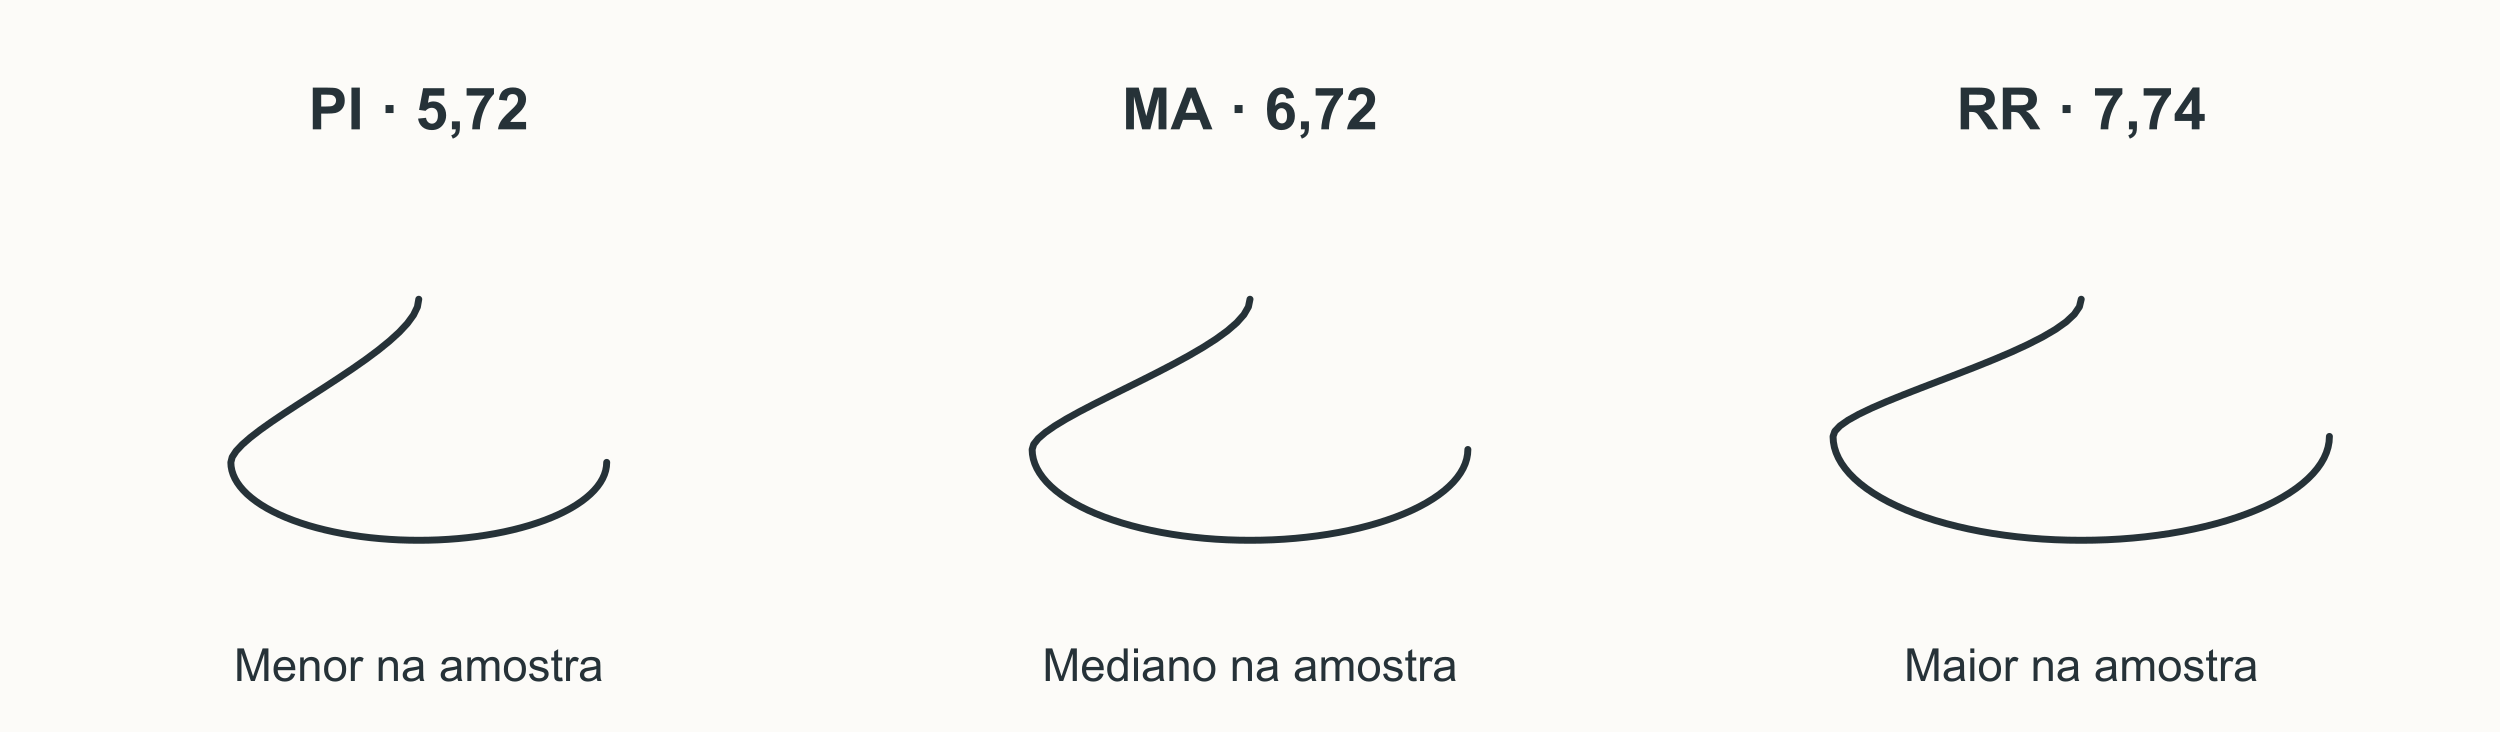
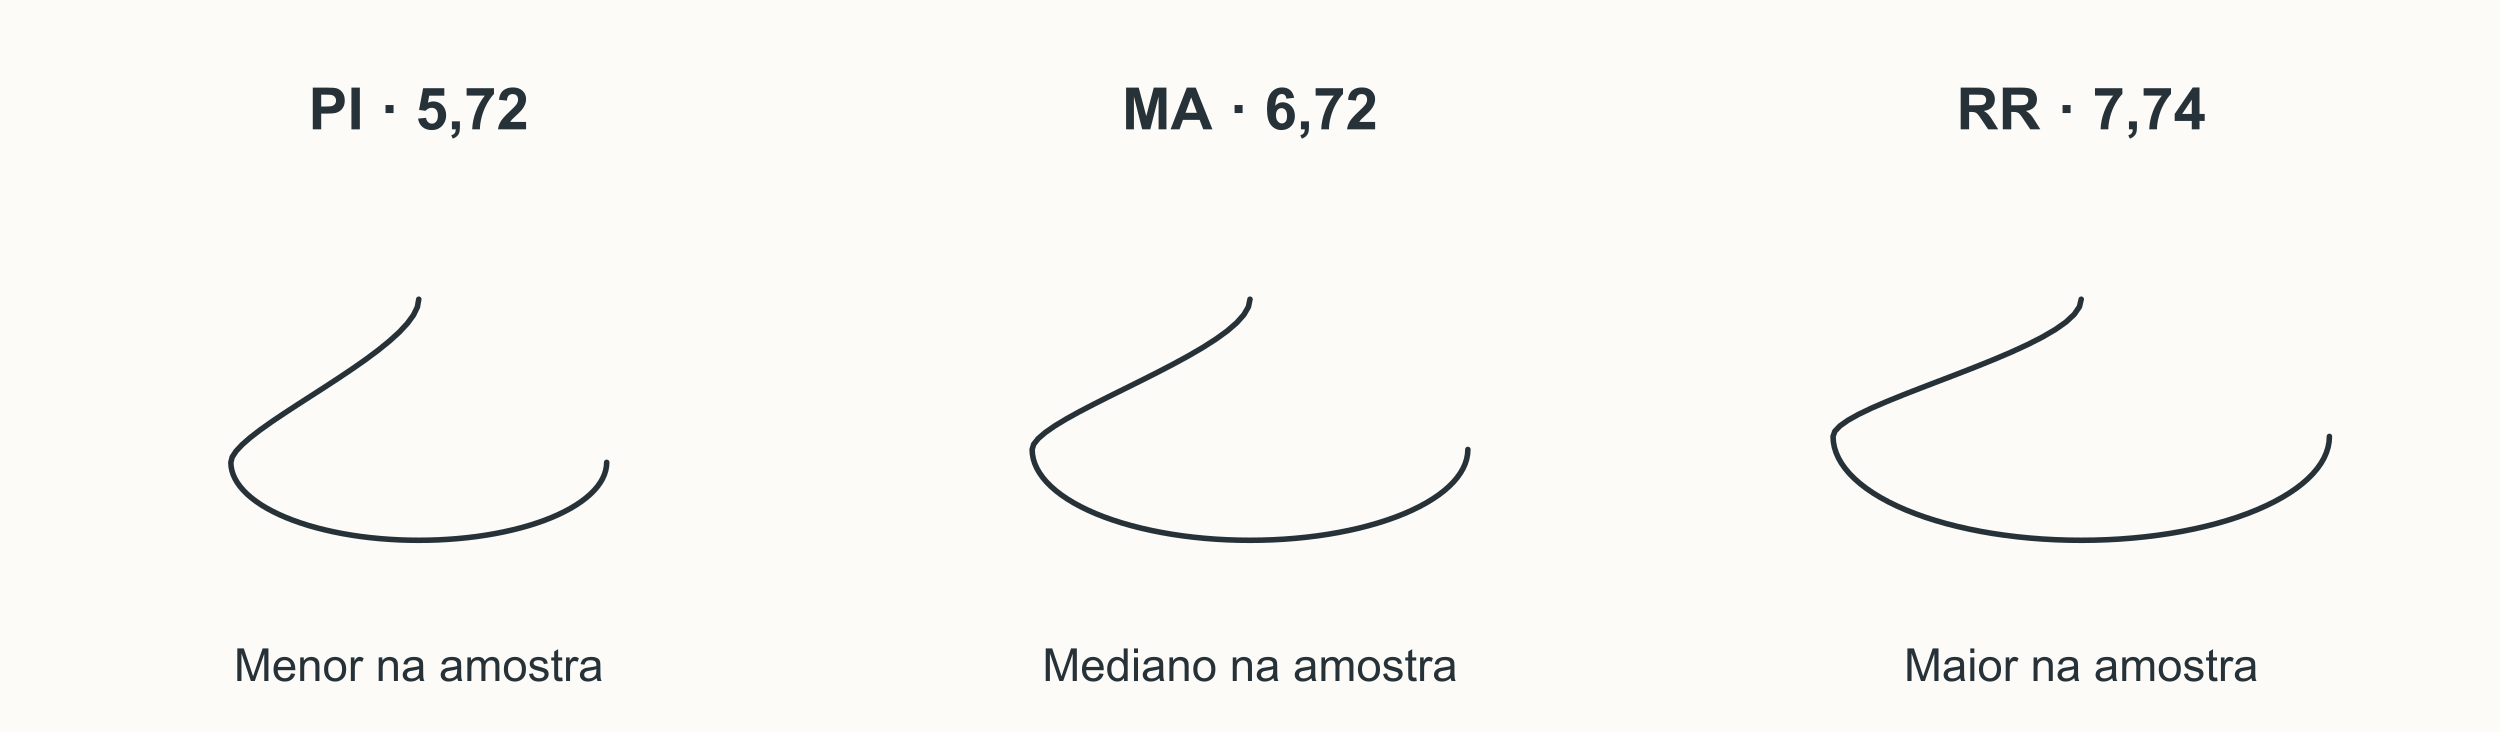
<svg xmlns="http://www.w3.org/2000/svg" xmlns:xlink="http://www.w3.org/1999/xlink" width="540pt" height="158pt" viewBox="0 0 540 158">
  <defs>
    <g>
      <g id="glyph-0-0">
        <path d="M 0.918 0 L 0.918 -9.02 L 3.84 -9.02 C 4.945 -9.02 5.668 -8.973 6.004 -8.883 C 6.523 -8.75 6.953 -8.453 7.305 -8 C 7.652 -7.547 7.824 -6.961 7.824 -6.246 C 7.824 -5.691 7.727 -5.227 7.523 -4.848 C 7.324 -4.469 7.066 -4.176 6.758 -3.961 C 6.449 -3.742 6.133 -3.602 5.812 -3.531 C 5.379 -3.445 4.75 -3.402 3.926 -3.402 L 2.738 -3.402 L 2.738 0 L 0.918 0 M 2.738 -7.492 L 2.738 -4.934 L 3.734 -4.934 C 4.453 -4.934 4.934 -4.98 5.176 -5.074 C 5.418 -5.172 5.605 -5.316 5.742 -5.52 C 5.879 -5.719 5.949 -5.953 5.949 -6.219 C 5.949 -6.547 5.852 -6.82 5.66 -7.031 C 5.469 -7.246 5.223 -7.379 4.93 -7.434 C 4.711 -7.473 4.273 -7.492 3.617 -7.492 Z M 2.738 -7.492 " />
      </g>
      <g id="glyph-0-1">
        <path d="M 0.863 0 L 0.863 -9.02 L 2.684 -9.02 L 2.684 0 Z M 0.863 0 " />
      </g>
      <g id="glyph-0-2">
</g>
      <g id="glyph-0-3">
        <path d="M 1.23 -3.523 L 1.23 -5.254 L 2.961 -5.254 L 2.961 -3.523 Z M 1.23 -3.523 " />
      </g>
      <g id="glyph-0-4">
        <path d="M 0.559 -2.32 L 2.281 -2.496 C 2.332 -2.109 2.477 -1.801 2.719 -1.57 C 2.961 -1.344 3.238 -1.23 3.555 -1.23 C 3.918 -1.23 4.223 -1.379 4.473 -1.672 C 4.723 -1.965 4.848 -2.406 4.848 -2.996 C 4.848 -3.551 4.723 -3.965 4.477 -4.242 C 4.227 -4.52 3.906 -4.656 3.508 -4.656 C 3.012 -4.656 2.566 -4.438 2.172 -4 L 0.77 -4.203 L 1.656 -8.895 L 6.227 -8.895 L 6.227 -7.277 L 2.965 -7.277 L 2.695 -5.746 C 3.082 -5.938 3.473 -6.035 3.875 -6.035 C 4.645 -6.035 5.293 -5.758 5.828 -5.199 C 6.359 -4.641 6.625 -3.918 6.625 -3.027 C 6.625 -2.285 6.41 -1.621 5.98 -1.039 C 5.395 -0.242 4.578 0.152 3.539 0.152 C 2.703 0.152 2.027 -0.07 1.5 -0.516 C 0.977 -0.965 0.664 -1.566 0.559 -2.32 Z M 0.559 -2.32 " />
      </g>
      <g id="glyph-0-5">
        <path d="M 0.863 -1.73 L 2.59 -1.73 L 2.59 -0.492 C 2.59 0.008 2.547 0.402 2.461 0.691 C 2.375 0.98 2.211 1.242 1.973 1.469 C 1.73 1.699 1.426 1.879 1.059 2.012 L 0.719 1.297 C 1.07 1.184 1.316 1.023 1.465 0.824 C 1.613 0.625 1.691 0.348 1.699 0 L 0.863 0 Z M 0.863 -1.73 " />
      </g>
      <g id="glyph-0-6">
        <path d="M 0.535 -7.289 L 0.535 -8.895 L 6.449 -8.895 L 6.449 -7.641 C 5.961 -7.16 5.465 -6.473 4.957 -5.574 C 4.453 -4.676 4.07 -3.723 3.805 -2.711 C 3.539 -1.699 3.41 -0.797 3.414 0 L 1.746 0 C 1.777 -1.246 2.035 -2.52 2.52 -3.816 C 3.004 -5.109 3.656 -6.27 4.465 -7.289 Z M 0.535 -7.289 " />
      </g>
      <g id="glyph-0-7">
        <path d="M 6.375 -1.605 L 6.375 0 L 0.312 0 C 0.379 -0.605 0.578 -1.184 0.906 -1.727 C 1.234 -2.27 1.879 -2.988 2.848 -3.887 C 3.629 -4.613 4.105 -5.105 4.281 -5.363 C 4.52 -5.723 4.641 -6.074 4.641 -6.422 C 4.641 -6.809 4.535 -7.105 4.328 -7.312 C 4.121 -7.52 3.836 -7.621 3.469 -7.621 C 3.109 -7.621 2.82 -7.516 2.609 -7.297 C 2.395 -7.078 2.273 -6.719 2.238 -6.215 L 0.516 -6.387 C 0.621 -7.336 0.941 -8.02 1.484 -8.434 C 2.023 -8.848 2.699 -9.055 3.512 -9.055 C 4.402 -9.055 5.102 -8.816 5.609 -8.336 C 6.121 -7.855 6.375 -7.262 6.375 -6.547 C 6.375 -6.141 6.301 -5.754 6.156 -5.387 C 6.012 -5.02 5.777 -4.633 5.465 -4.234 C 5.254 -3.965 4.875 -3.582 4.332 -3.082 C 3.785 -2.582 3.441 -2.25 3.293 -2.086 C 3.148 -1.922 3.031 -1.762 2.941 -1.605 Z M 6.375 -1.605 " />
      </g>
      <g id="glyph-0-8">
        <path d="M 0.891 0 L 0.891 -9.02 L 3.617 -9.02 L 5.254 -2.867 L 6.871 -9.02 L 9.605 -9.02 L 9.605 0 L 7.91 0 L 7.91 -7.102 L 6.121 0 L 4.367 0 L 2.586 -7.102 L 2.586 0 Z M 0.891 0 " />
      </g>
      <g id="glyph-0-9">
        <path d="M 9.051 0 L 7.07 0 L 6.281 -2.047 L 2.676 -2.047 L 1.934 0 L 0 0 L 3.512 -9.02 L 5.438 -9.02 L 9.051 0 M 5.695 -3.57 L 4.453 -6.914 L 3.234 -3.57 Z M 5.695 -3.57 " />
      </g>
      <g id="glyph-0-10">
        <path d="M 6.391 -6.812 L 4.719 -6.625 C 4.68 -6.969 4.57 -7.227 4.398 -7.391 C 4.227 -7.555 4.004 -7.637 3.727 -7.637 C 3.363 -7.637 3.055 -7.473 2.801 -7.145 C 2.551 -6.816 2.391 -6.133 2.324 -5.094 C 2.758 -5.602 3.293 -5.855 3.93 -5.855 C 4.652 -5.855 5.273 -5.582 5.785 -5.031 C 6.301 -4.484 6.559 -3.773 6.559 -2.902 C 6.559 -1.98 6.289 -1.242 5.746 -0.684 C 5.203 -0.125 4.508 0.152 3.66 0.152 C 2.75 0.152 2 -0.199 1.414 -0.906 C 0.828 -1.613 0.535 -2.773 0.535 -4.387 C 0.535 -6.039 0.84 -7.23 1.453 -7.961 C 2.062 -8.691 2.855 -9.055 3.832 -9.055 C 4.52 -9.055 5.086 -8.863 5.535 -8.48 C 5.984 -8.098 6.27 -7.539 6.391 -6.812 M 2.473 -3.039 C 2.473 -2.477 2.602 -2.043 2.859 -1.738 C 3.121 -1.434 3.414 -1.281 3.746 -1.281 C 4.066 -1.281 4.332 -1.406 4.547 -1.656 C 4.762 -1.906 4.867 -2.316 4.867 -2.887 C 4.867 -3.473 4.75 -3.902 4.523 -4.176 C 4.293 -4.445 4.004 -4.582 3.66 -4.582 C 3.328 -4.582 3.047 -4.453 2.816 -4.191 C 2.59 -3.934 2.473 -3.547 2.473 -3.039 Z M 2.473 -3.039 " />
      </g>
      <g id="glyph-0-11">
        <path d="M 0.922 0 L 0.922 -9.02 L 4.754 -9.02 C 5.719 -9.02 6.422 -8.938 6.855 -8.777 C 7.293 -8.613 7.645 -8.324 7.906 -7.91 C 8.168 -7.496 8.301 -7.023 8.301 -6.492 C 8.301 -5.812 8.102 -5.254 7.703 -4.812 C 7.305 -4.375 6.711 -4.094 5.918 -3.98 C 6.312 -3.75 6.637 -3.5 6.895 -3.223 C 7.148 -2.949 7.496 -2.461 7.93 -1.758 L 9.031 0 L 6.855 0 L 5.539 -1.961 C 5.07 -2.664 4.75 -3.105 4.578 -3.289 C 4.406 -3.473 4.223 -3.598 4.031 -3.664 C 3.836 -3.73 3.531 -3.766 3.113 -3.766 L 2.742 -3.766 L 2.742 0 L 0.922 0 M 2.742 -5.203 L 4.09 -5.203 C 4.965 -5.203 5.512 -5.242 5.727 -5.316 C 5.945 -5.391 6.117 -5.516 6.238 -5.695 C 6.363 -5.879 6.422 -6.102 6.422 -6.375 C 6.422 -6.676 6.344 -6.922 6.18 -7.109 C 6.02 -7.297 5.789 -7.414 5.492 -7.461 C 5.348 -7.484 4.902 -7.492 4.164 -7.492 L 2.742 -7.492 Z M 2.742 -5.203 " />
      </g>
      <g id="glyph-0-12">
        <path d="M 3.926 0 L 3.926 -1.816 L 0.234 -1.816 L 0.234 -3.328 L 4.148 -9.055 L 5.598 -9.055 L 5.598 -3.336 L 6.719 -3.336 L 6.719 -1.816 L 5.598 -1.816 L 5.598 0 L 3.926 0 M 3.926 -3.336 L 3.926 -6.418 L 1.852 -3.336 Z M 3.926 -3.336 " />
      </g>
      <g id="glyph-1-0">
        <path d="M 0.73 0 L 0.73 -7.043 L 2.133 -7.043 L 3.801 -2.055 C 3.953 -1.594 4.066 -1.246 4.137 -1.016 C 4.219 -1.27 4.344 -1.645 4.512 -2.145 L 6.199 -7.043 L 7.453 -7.043 L 7.453 0 L 6.555 0 L 6.555 -5.895 L 4.508 0 L 3.664 0 L 1.629 -5.996 L 1.629 0 Z M 0.73 0 " />
      </g>
      <g id="glyph-1-1">
        <path d="M 4.141 -1.645 L 5.035 -1.531 C 4.895 -1.012 4.633 -0.605 4.254 -0.316 C 3.871 -0.027 3.383 0.117 2.793 0.117 C 2.047 0.117 1.453 -0.113 1.016 -0.574 C 0.578 -1.035 0.359 -1.68 0.359 -2.508 C 0.359 -3.367 0.582 -4.031 1.023 -4.508 C 1.465 -4.98 2.039 -5.219 2.742 -5.219 C 3.426 -5.219 3.984 -4.984 4.414 -4.52 C 4.848 -4.059 5.062 -3.402 5.062 -2.562 C 5.062 -2.508 5.062 -2.434 5.059 -2.332 L 1.254 -2.332 C 1.285 -1.77 1.445 -1.34 1.73 -1.043 C 2.016 -0.746 2.371 -0.598 2.797 -0.598 C 3.113 -0.598 3.383 -0.68 3.609 -0.844 C 3.832 -1.012 4.012 -1.277 4.141 -1.645 M 1.301 -3.043 L 4.152 -3.043 C 4.113 -3.469 4.004 -3.793 3.824 -4.008 C 3.551 -4.34 3.191 -4.508 2.754 -4.508 C 2.355 -4.508 2.023 -4.375 1.75 -4.109 C 1.48 -3.844 1.332 -3.488 1.301 -3.043 Z M 1.301 -3.043 " />
      </g>
      <g id="glyph-1-2">
        <path d="M 0.648 0 L 0.648 -5.102 L 1.426 -5.102 L 1.426 -4.379 C 1.801 -4.938 2.344 -5.219 3.051 -5.219 C 3.359 -5.219 3.641 -5.164 3.898 -5.051 C 4.156 -4.941 4.352 -4.797 4.477 -4.617 C 4.605 -4.438 4.695 -4.227 4.746 -3.977 C 4.777 -3.816 4.797 -3.539 4.797 -3.137 L 4.797 0 L 3.93 0 L 3.93 -3.105 C 3.93 -3.457 3.898 -3.719 3.828 -3.895 C 3.762 -4.07 3.645 -4.207 3.473 -4.312 C 3.301 -4.418 3.098 -4.469 2.867 -4.469 C 2.5 -4.469 2.184 -4.352 1.914 -4.117 C 1.648 -3.883 1.512 -3.441 1.512 -2.785 L 1.512 0 Z M 0.648 0 " />
      </g>
      <g id="glyph-1-3">
        <path d="M 0.328 -2.551 C 0.328 -3.496 0.59 -4.195 1.113 -4.652 C 1.555 -5.027 2.09 -5.219 2.719 -5.219 C 3.422 -5.219 3.996 -4.988 4.441 -4.527 C 4.883 -4.07 5.105 -3.434 5.105 -2.625 C 5.105 -1.965 5.008 -1.449 4.812 -1.074 C 4.613 -0.699 4.328 -0.406 3.953 -0.195 C 3.574 0.012 3.164 0.117 2.719 0.117 C 2.004 0.117 1.43 -0.113 0.988 -0.57 C 0.547 -1.031 0.328 -1.691 0.328 -2.551 M 1.215 -2.551 C 1.215 -1.898 1.359 -1.41 1.645 -1.082 C 1.93 -0.758 2.285 -0.598 2.719 -0.598 C 3.148 -0.598 3.504 -0.758 3.789 -1.086 C 4.074 -1.414 4.219 -1.91 4.219 -2.582 C 4.219 -3.211 4.074 -3.688 3.789 -4.016 C 3.5 -4.34 3.145 -4.504 2.719 -4.504 C 2.285 -4.504 1.93 -4.34 1.645 -4.016 C 1.359 -3.691 1.215 -3.203 1.215 -2.551 Z M 1.215 -2.551 " />
      </g>
      <g id="glyph-1-4">
        <path d="M 0.641 0 L 0.641 -5.102 L 1.418 -5.102 L 1.418 -4.328 C 1.617 -4.691 1.801 -4.93 1.969 -5.047 C 2.137 -5.16 2.32 -5.219 2.523 -5.219 C 2.812 -5.219 3.109 -5.125 3.41 -4.938 L 3.113 -4.137 C 2.902 -4.262 2.691 -4.324 2.48 -4.324 C 2.289 -4.324 2.121 -4.266 1.969 -4.152 C 1.82 -4.039 1.711 -3.883 1.648 -3.68 C 1.551 -3.371 1.504 -3.035 1.504 -2.672 L 1.504 0 Z M 0.641 0 " />
      </g>
      <g id="glyph-1-5">
</g>
      <g id="glyph-1-6">
        <path d="M 3.977 -0.629 C 3.656 -0.355 3.352 -0.164 3.055 -0.055 C 2.758 0.059 2.438 0.117 2.102 0.117 C 1.539 0.117 1.109 -0.023 0.809 -0.297 C 0.508 -0.57 0.355 -0.918 0.355 -1.344 C 0.355 -1.594 0.414 -1.824 0.527 -2.031 C 0.641 -2.238 0.789 -2.402 0.973 -2.527 C 1.156 -2.652 1.363 -2.746 1.594 -2.812 C 1.766 -2.855 2.02 -2.898 2.363 -2.941 C 3.062 -3.023 3.578 -3.125 3.906 -3.238 C 3.91 -3.355 3.91 -3.434 3.91 -3.465 C 3.91 -3.816 3.828 -4.066 3.664 -4.207 C 3.445 -4.402 3.117 -4.504 2.68 -4.504 C 2.273 -4.504 1.973 -4.43 1.781 -4.289 C 1.586 -4.145 1.441 -3.895 1.352 -3.531 L 0.504 -3.648 C 0.582 -4.008 0.707 -4.301 0.883 -4.523 C 1.059 -4.746 1.316 -4.918 1.648 -5.039 C 1.98 -5.156 2.367 -5.219 2.805 -5.219 C 3.242 -5.219 3.594 -5.168 3.867 -5.062 C 4.141 -4.961 4.34 -4.832 4.469 -4.676 C 4.598 -4.523 4.688 -4.324 4.738 -4.09 C 4.766 -3.941 4.781 -3.676 4.781 -3.293 L 4.781 -2.137 C 4.781 -1.336 4.801 -0.824 4.836 -0.613 C 4.871 -0.398 4.945 -0.195 5.055 0 L 4.152 0 C 4.062 -0.18 4.004 -0.391 3.977 -0.629 M 3.906 -2.562 C 3.594 -2.434 3.121 -2.324 2.492 -2.234 C 2.137 -2.184 1.887 -2.125 1.738 -2.062 C 1.594 -1.996 1.477 -1.902 1.398 -1.781 C 1.316 -1.656 1.277 -1.52 1.277 -1.371 C 1.277 -1.141 1.367 -0.945 1.539 -0.793 C 1.715 -0.641 1.969 -0.562 2.305 -0.562 C 2.641 -0.562 2.938 -0.637 3.195 -0.781 C 3.453 -0.926 3.645 -1.125 3.766 -1.379 C 3.859 -1.574 3.906 -1.863 3.906 -2.242 Z M 3.906 -2.562 " />
      </g>
      <g id="glyph-1-7">
        <path d="M 0.648 0 L 0.648 -5.102 L 1.422 -5.102 L 1.422 -4.387 C 1.582 -4.637 1.797 -4.836 2.062 -4.988 C 2.328 -5.141 2.629 -5.219 2.969 -5.219 C 3.348 -5.219 3.656 -5.141 3.898 -4.984 C 4.141 -4.824 4.312 -4.605 4.41 -4.324 C 4.812 -4.922 5.34 -5.219 5.988 -5.219 C 6.492 -5.219 6.883 -5.078 7.152 -4.797 C 7.426 -4.516 7.562 -4.086 7.562 -3.504 L 7.562 0 L 6.703 0 L 6.703 -3.215 C 6.703 -3.559 6.676 -3.809 6.617 -3.961 C 6.562 -4.113 6.461 -4.234 6.312 -4.328 C 6.164 -4.422 5.992 -4.469 5.793 -4.469 C 5.438 -4.469 5.137 -4.348 4.902 -4.109 C 4.664 -3.871 4.547 -3.488 4.547 -2.965 L 4.547 0 L 3.68 0 L 3.68 -3.316 C 3.68 -3.699 3.609 -3.988 3.469 -4.18 C 3.328 -4.371 3.098 -4.469 2.777 -4.469 C 2.535 -4.469 2.309 -4.402 2.102 -4.277 C 1.895 -4.148 1.746 -3.961 1.652 -3.715 C 1.559 -3.469 1.512 -3.113 1.512 -2.648 L 1.512 0 Z M 0.648 0 " />
      </g>
      <g id="glyph-1-8">
        <path d="M 0.301 -1.523 L 1.156 -1.656 C 1.207 -1.316 1.34 -1.051 1.559 -0.871 C 1.777 -0.688 2.086 -0.598 2.48 -0.598 C 2.875 -0.598 3.172 -0.676 3.363 -0.84 C 3.555 -1 3.652 -1.191 3.652 -1.406 C 3.652 -1.602 3.566 -1.758 3.398 -1.867 C 3.277 -1.945 2.984 -2.043 2.512 -2.164 C 1.879 -2.32 1.438 -2.461 1.195 -2.578 C 0.949 -2.695 0.762 -2.855 0.637 -3.062 C 0.512 -3.27 0.445 -3.496 0.445 -3.746 C 0.445 -3.977 0.5 -4.188 0.602 -4.379 C 0.707 -4.574 0.848 -4.734 1.027 -4.863 C 1.164 -4.961 1.348 -5.047 1.578 -5.113 C 1.812 -5.184 2.059 -5.219 2.324 -5.219 C 2.727 -5.219 3.078 -5.16 3.379 -5.047 C 3.684 -4.93 3.906 -4.773 4.051 -4.578 C 4.195 -4.379 4.293 -4.117 4.348 -3.785 L 3.504 -3.672 C 3.465 -3.934 3.352 -4.137 3.168 -4.285 C 2.984 -4.434 2.723 -4.508 2.387 -4.508 C 1.992 -4.508 1.707 -4.441 1.539 -4.309 C 1.367 -4.18 1.281 -4.023 1.281 -3.848 C 1.281 -3.738 1.316 -3.637 1.387 -3.547 C 1.461 -3.453 1.57 -3.375 1.719 -3.316 C 1.805 -3.281 2.062 -3.211 2.484 -3.094 C 3.098 -2.93 3.523 -2.797 3.766 -2.691 C 4.008 -2.59 4.195 -2.438 4.332 -2.238 C 4.473 -2.039 4.539 -1.793 4.539 -1.5 C 4.539 -1.211 4.457 -0.938 4.289 -0.684 C 4.121 -0.43 3.879 -0.234 3.559 -0.094 C 3.242 0.047 2.883 0.117 2.484 0.117 C 1.82 0.117 1.316 -0.023 0.969 -0.297 C 0.621 -0.574 0.398 -0.98 0.301 -1.523 Z M 0.301 -1.523 " />
      </g>
      <g id="glyph-1-9">
        <path d="M 2.535 -0.773 L 2.66 -0.008 C 2.418 0.043 2.199 0.066 2.008 0.066 C 1.695 0.066 1.449 0.02 1.277 -0.082 C 1.105 -0.18 0.984 -0.312 0.914 -0.473 C 0.844 -0.637 0.809 -0.977 0.809 -1.496 L 0.809 -4.43 L 0.172 -4.43 L 0.172 -5.102 L 0.809 -5.102 L 0.809 -6.367 L 1.668 -6.887 L 1.668 -5.102 L 2.535 -5.102 L 2.535 -4.43 L 1.668 -4.43 L 1.668 -1.445 C 1.668 -1.199 1.684 -1.039 1.711 -0.969 C 1.742 -0.898 1.793 -0.844 1.863 -0.801 C 1.93 -0.762 2.027 -0.738 2.156 -0.738 C 2.254 -0.738 2.379 -0.75 2.535 -0.773 Z M 2.535 -0.773 " />
      </g>
      <g id="glyph-1-10">
        <path d="M 3.961 0 L 3.961 -0.645 C 3.637 -0.137 3.16 0.117 2.531 0.117 C 2.125 0.117 1.75 0.004 1.41 -0.223 C 1.07 -0.445 0.805 -0.758 0.617 -1.16 C 0.43 -1.562 0.336 -2.023 0.336 -2.547 C 0.336 -3.055 0.422 -3.52 0.59 -3.934 C 0.762 -4.348 1.016 -4.664 1.355 -4.887 C 1.695 -5.105 2.074 -5.219 2.492 -5.219 C 2.801 -5.219 3.074 -5.152 3.316 -5.023 C 3.555 -4.895 3.75 -4.723 3.902 -4.516 L 3.902 -7.043 L 4.762 -7.043 L 4.762 0 L 3.961 0 M 1.227 -2.547 C 1.227 -1.895 1.363 -1.406 1.637 -1.082 C 1.914 -0.758 2.238 -0.598 2.613 -0.598 C 2.992 -0.598 3.312 -0.75 3.578 -1.059 C 3.84 -1.367 3.973 -1.84 3.973 -2.473 C 3.973 -3.172 3.84 -3.684 3.57 -4.012 C 3.301 -4.34 2.969 -4.504 2.574 -4.504 C 2.191 -4.504 1.871 -4.344 1.613 -4.031 C 1.355 -3.719 1.227 -3.223 1.227 -2.547 Z M 1.227 -2.547 " />
      </g>
      <g id="glyph-1-11">
        <path d="M 0.652 -6.051 L 0.652 -7.043 L 1.52 -7.043 L 1.52 -6.051 L 0.652 -6.051 M 0.652 0 L 0.652 -5.102 L 1.52 -5.102 L 1.52 0 Z M 0.652 0 " />
      </g>
    </g>
  </defs>
  <rect x="-54" y="-15.8" width="648" height="189.6" fill="rgb(98.824%, 98.431%, 97.255%)" fill-opacity="1" />
-   <path fill="none" stroke-width="1.5" stroke-linecap="round" stroke-linejoin="round" stroke="rgb(14.902%, 19.608%, 21.961%)" stroke-opacity="1" stroke-miterlimit="10" d="M 90.453 64.637 L 90.16 66.301 L 89.316 68.047 L 87.988 69.867 L 86.234 71.75 L 84.113 73.676 L 81.688 75.641 L 79.02 77.629 L 76.168 79.625 L 73.191 81.621 L 70.16 83.602 L 67.125 85.559 L 64.152 87.473 L 61.301 89.336 L 58.633 91.133 L 56.207 92.855 L 54.086 94.488 L 52.328 96.02 L 51 97.434 L 50.156 98.727 L 49.863 99.875 L 49.918 100.758 L 50.086 101.637 L 50.363 102.508 L 50.75 103.375 L 51.246 104.23 L 51.852 105.078 L 52.559 105.906 L 53.371 106.723 L 54.289 107.516 L 55.301 108.289 L 56.41 109.043 L 57.617 109.77 L 58.91 110.465 L 60.289 111.137 L 61.754 111.777 L 63.293 112.383 L 64.91 112.953 L 66.594 113.492 L 68.348 113.988 L 70.16 114.449 L 72.027 114.871 L 73.945 115.25 L 75.906 115.586 L 77.91 115.883 L 79.949 116.133 L 82.016 116.336 L 84.105 116.496 L 86.211 116.613 L 88.332 116.68 L 90.453 116.703 L 92.578 116.68 L 94.699 116.613 L 96.805 116.496 L 98.895 116.336 L 100.961 116.133 L 102.996 115.883 L 105 115.586 L 106.965 115.25 L 108.883 114.871 L 110.75 114.449 L 112.562 113.988 L 114.312 113.492 L 116 112.953 L 117.617 112.383 L 119.156 111.777 L 120.621 111.137 L 122 110.465 L 123.293 109.77 L 124.496 109.043 L 125.609 108.289 L 126.621 107.516 L 127.535 106.723 L 128.352 105.906 L 129.059 105.078 L 129.664 104.23 L 130.16 103.375 L 130.547 102.508 L 130.824 101.637 L 130.988 100.758 L 131.047 99.875 " />
+   <path fill="none" stroke-width="1.2" stroke-linecap="round" stroke-linejoin="round" stroke="rgb(14.902%, 19.608%, 21.961%)" stroke-opacity="1" stroke-miterlimit="10" d="M 90.453 64.637 L 90.16 66.301 L 89.316 68.047 L 87.988 69.867 L 86.234 71.75 L 84.113 73.676 L 81.688 75.641 L 79.02 77.629 L 76.168 79.625 L 73.191 81.621 L 70.16 83.602 L 67.125 85.559 L 64.152 87.473 L 61.301 89.336 L 58.633 91.133 L 56.207 92.855 L 54.086 94.488 L 52.328 96.02 L 51 97.434 L 50.156 98.727 L 49.863 99.875 L 49.918 100.758 L 50.086 101.637 L 50.363 102.508 L 50.75 103.375 L 51.246 104.23 L 51.852 105.078 L 52.559 105.906 L 53.371 106.723 L 54.289 107.516 L 55.301 108.289 L 56.41 109.043 L 57.617 109.77 L 58.91 110.465 L 60.289 111.137 L 61.754 111.777 L 63.293 112.383 L 64.91 112.953 L 66.594 113.492 L 68.348 113.988 L 70.16 114.449 L 72.027 114.871 L 73.945 115.25 L 75.906 115.586 L 77.91 115.883 L 79.949 116.133 L 82.016 116.336 L 84.105 116.496 L 86.211 116.613 L 88.332 116.68 L 90.453 116.703 L 92.578 116.68 L 94.699 116.613 L 96.805 116.496 L 98.895 116.336 L 100.961 116.133 L 102.996 115.883 L 105 115.586 L 106.965 115.25 L 108.883 114.871 L 110.75 114.449 L 112.562 113.988 L 114.312 113.492 L 116 112.953 L 117.617 112.383 L 119.156 111.777 L 120.621 111.137 L 122 110.465 L 123.293 109.77 L 124.496 109.043 L 125.609 108.289 L 126.621 107.516 L 127.535 106.723 L 128.352 105.906 L 129.059 105.078 L 129.664 104.23 L 130.16 103.375 L 130.547 102.508 L 130.824 101.637 L 130.988 100.758 L 131.047 99.875 " />
  <g fill="rgb(14.902%, 19.608%, 21.961%)" fill-opacity="1">
    <use xlink:href="#glyph-0-0" x="66.641" y="27.941" />
    <use xlink:href="#glyph-0-1" x="75.045" y="27.941" />
    <use xlink:href="#glyph-0-2" x="78.545" y="27.941" />
    <use xlink:href="#glyph-0-3" x="82.046" y="27.941" />
    <use xlink:href="#glyph-0-2" x="86.242" y="27.941" />
    <use xlink:href="#glyph-0-4" x="89.743" y="27.941" />
    <use xlink:href="#glyph-0-5" x="96.75" y="27.941" />
    <use xlink:href="#glyph-0-6" x="100.251" y="27.941" />
    <use xlink:href="#glyph-0-7" x="107.258" y="27.941" />
  </g>
  <g fill="rgb(14.902%, 19.608%, 21.961%)" fill-opacity="1">
    <use xlink:href="#glyph-1-0" x="50.527" y="147.102" />
    <use xlink:href="#glyph-1-1" x="58.724" y="147.102" />
    <use xlink:href="#glyph-1-2" x="64.197" y="147.102" />
    <use xlink:href="#glyph-1-3" x="69.669" y="147.102" />
    <use xlink:href="#glyph-1-4" x="75.142" y="147.102" />
    <use xlink:href="#glyph-1-5" x="78.419" y="147.102" />
    <use xlink:href="#glyph-1-2" x="81.152" y="147.102" />
    <use xlink:href="#glyph-1-6" x="86.625" y="147.102" />
    <use xlink:href="#glyph-1-5" x="92.097" y="147.102" />
    <use xlink:href="#glyph-1-6" x="94.831" y="147.102" />
    <use xlink:href="#glyph-1-7" x="100.304" y="147.102" />
    <use xlink:href="#glyph-1-3" x="108.501" y="147.102" />
    <use xlink:href="#glyph-1-8" x="113.973" y="147.102" />
    <use xlink:href="#glyph-1-9" x="118.893" y="147.102" />
    <use xlink:href="#glyph-1-4" x="121.627" y="147.102" />
    <use xlink:href="#glyph-1-6" x="124.904" y="147.102" />
  </g>
-   <path fill="none" stroke-width="1.5" stroke-linecap="round" stroke-linejoin="round" stroke="rgb(14.902%, 19.608%, 21.961%)" stroke-opacity="1" stroke-miterlimit="10" d="M 270 64.637 L 269.66 66.277 L 268.684 67.969 L 267.141 69.699 L 265.105 71.461 L 262.648 73.242 L 259.836 75.039 L 256.742 76.844 L 253.434 78.645 L 249.988 80.438 L 246.473 82.211 L 242.953 83.957 L 239.508 85.668 L 236.199 87.336 L 233.105 88.949 L 230.293 90.504 L 227.836 91.992 L 225.801 93.402 L 224.258 94.73 L 223.281 95.961 L 222.941 97.09 L 223.008 98.117 L 223.199 99.141 L 223.52 100.16 L 223.969 101.168 L 224.547 102.168 L 225.246 103.152 L 226.066 104.121 L 227.012 105.07 L 228.07 105.996 L 229.246 106.898 L 230.535 107.773 L 231.93 108.621 L 233.43 109.434 L 235.027 110.215 L 236.727 110.961 L 238.512 111.668 L 240.387 112.332 L 242.34 112.957 L 244.371 113.539 L 246.473 114.078 L 248.637 114.566 L 250.859 115.008 L 253.137 115.402 L 255.457 115.746 L 257.82 116.035 L 260.215 116.277 L 262.637 116.465 L 265.082 116.598 L 267.539 116.676 L 270 116.703 L 272.461 116.676 L 274.918 116.598 L 277.363 116.465 L 279.785 116.277 L 282.18 116.035 L 284.543 115.746 L 286.863 115.402 L 289.141 115.008 L 291.363 114.566 L 293.527 114.078 L 295.629 113.539 L 297.66 112.957 L 299.613 112.332 L 301.488 111.668 L 303.273 110.961 L 304.973 110.215 L 306.57 109.434 L 308.07 108.621 L 309.465 107.773 L 310.754 106.898 L 311.93 105.996 L 312.988 105.07 L 313.934 104.121 L 314.754 103.152 L 315.453 102.168 L 316.031 101.168 L 316.48 100.16 L 316.801 99.141 L 316.992 98.117 L 317.059 97.09 " />
+   <path fill="none" stroke-width="1.2" stroke-linecap="round" stroke-linejoin="round" stroke="rgb(14.902%, 19.608%, 21.961%)" stroke-opacity="1" stroke-miterlimit="10" d="M 270 64.637 L 269.66 66.277 L 268.684 67.969 L 267.141 69.699 L 265.105 71.461 L 262.648 73.242 L 259.836 75.039 L 256.742 76.844 L 253.434 78.645 L 249.988 80.438 L 246.473 82.211 L 242.953 83.957 L 239.508 85.668 L 236.199 87.336 L 233.105 88.949 L 230.293 90.504 L 227.836 91.992 L 225.801 93.402 L 224.258 94.73 L 223.281 95.961 L 222.941 97.09 L 223.008 98.117 L 223.199 99.141 L 223.52 100.16 L 223.969 101.168 L 224.547 102.168 L 225.246 103.152 L 226.066 104.121 L 227.012 105.07 L 228.07 105.996 L 229.246 106.898 L 230.535 107.773 L 231.93 108.621 L 233.43 109.434 L 235.027 110.215 L 236.727 110.961 L 238.512 111.668 L 240.387 112.332 L 242.34 112.957 L 244.371 113.539 L 246.473 114.078 L 248.637 114.566 L 250.859 115.008 L 253.137 115.402 L 255.457 115.746 L 257.82 116.035 L 260.215 116.277 L 262.637 116.465 L 265.082 116.598 L 267.539 116.676 L 270 116.703 L 272.461 116.676 L 274.918 116.598 L 277.363 116.465 L 279.785 116.277 L 282.18 116.035 L 284.543 115.746 L 286.863 115.402 L 289.141 115.008 L 291.363 114.566 L 293.527 114.078 L 295.629 113.539 L 297.66 112.957 L 299.613 112.332 L 301.488 111.668 L 303.273 110.961 L 304.973 110.215 L 306.57 109.434 L 308.07 108.621 L 309.465 107.773 L 310.754 106.898 L 311.93 105.996 L 312.988 105.07 L 313.934 104.121 L 314.754 103.152 L 315.453 102.168 L 316.031 101.168 L 316.48 100.16 L 316.801 99.141 L 316.992 98.117 L 317.059 97.09 " />
  <g fill="rgb(14.902%, 19.608%, 21.961%)" fill-opacity="1">
    <use xlink:href="#glyph-0-8" x="242.344" y="27.941" />
    <use xlink:href="#glyph-0-9" x="252.84" y="27.941" />
    <use xlink:href="#glyph-0-2" x="261.939" y="27.941" />
    <use xlink:href="#glyph-0-3" x="265.44" y="27.941" />
    <use xlink:href="#glyph-0-2" x="269.636" y="27.941" />
    <use xlink:href="#glyph-0-10" x="273.136" y="27.941" />
    <use xlink:href="#glyph-0-5" x="280.144" y="27.941" />
    <use xlink:href="#glyph-0-6" x="283.644" y="27.941" />
    <use xlink:href="#glyph-0-7" x="290.652" y="27.941" />
  </g>
  <g fill="rgb(14.902%, 19.608%, 21.961%)" fill-opacity="1">
    <use xlink:href="#glyph-1-0" x="225.148" y="147.102" />
    <use xlink:href="#glyph-1-1" x="233.345" y="147.102" />
    <use xlink:href="#glyph-1-10" x="238.818" y="147.102" />
    <use xlink:href="#glyph-1-11" x="244.29" y="147.102" />
    <use xlink:href="#glyph-1-6" x="246.476" y="147.102" />
    <use xlink:href="#glyph-1-2" x="251.949" y="147.102" />
    <use xlink:href="#glyph-1-3" x="257.422" y="147.102" />
    <use xlink:href="#glyph-1-5" x="262.894" y="147.102" />
    <use xlink:href="#glyph-1-2" x="265.628" y="147.102" />
    <use xlink:href="#glyph-1-6" x="271.1" y="147.102" />
    <use xlink:href="#glyph-1-5" x="276.573" y="147.102" />
    <use xlink:href="#glyph-1-6" x="279.307" y="147.102" />
    <use xlink:href="#glyph-1-7" x="284.779" y="147.102" />
    <use xlink:href="#glyph-1-3" x="292.976" y="147.102" />
    <use xlink:href="#glyph-1-8" x="298.449" y="147.102" />
    <use xlink:href="#glyph-1-9" x="303.369" y="147.102" />
    <use xlink:href="#glyph-1-4" x="306.103" y="147.102" />
    <use xlink:href="#glyph-1-6" x="309.379" y="147.102" />
  </g>
-   <path fill="none" stroke-width="1.5" stroke-linecap="round" stroke-linejoin="round" stroke="rgb(14.902%, 19.608%, 21.961%)" stroke-opacity="1" stroke-miterlimit="10" d="M 449.547 64.637 L 449.156 66.258 L 448.043 67.891 L 446.289 69.527 L 443.969 71.164 L 441.168 72.801 L 437.965 74.43 L 434.441 76.051 L 430.676 77.652 L 426.75 79.238 L 422.742 80.801 L 418.734 82.336 L 414.809 83.84 L 411.043 85.309 L 407.516 86.738 L 404.312 88.125 L 401.512 89.465 L 399.195 90.754 L 397.438 91.988 L 396.324 93.16 L 395.938 94.27 L 396.012 95.445 L 396.23 96.617 L 396.598 97.781 L 397.109 98.938 L 397.762 100.078 L 398.562 101.203 L 399.496 102.312 L 400.57 103.395 L 401.781 104.457 L 403.121 105.488 L 404.586 106.488 L 406.176 107.457 L 407.883 108.391 L 409.707 109.281 L 411.637 110.133 L 413.676 110.941 L 415.809 111.707 L 418.035 112.422 L 420.348 113.086 L 422.742 113.699 L 425.207 114.258 L 427.742 114.766 L 430.332 115.215 L 432.98 115.605 L 435.672 115.941 L 438.398 116.215 L 441.16 116.43 L 443.941 116.582 L 446.738 116.672 L 449.547 116.703 L 452.352 116.672 L 455.148 116.582 L 457.934 116.43 L 460.691 116.215 L 463.422 115.941 L 466.113 115.605 L 468.758 115.215 L 471.352 114.766 L 473.883 114.258 L 476.352 113.699 L 478.742 113.086 L 481.055 112.422 L 483.281 111.707 L 485.418 110.941 L 487.453 110.133 L 489.383 109.281 L 491.207 108.391 L 492.914 107.457 L 494.504 106.488 L 495.973 105.488 L 497.312 104.457 L 498.52 103.395 L 499.594 102.312 L 500.531 101.203 L 501.328 100.078 L 501.984 98.938 L 502.492 97.781 L 502.859 96.617 L 503.082 95.445 L 503.152 94.27 " />
+   <path fill="none" stroke-width="1.2" stroke-linecap="round" stroke-linejoin="round" stroke="rgb(14.902%, 19.608%, 21.961%)" stroke-opacity="1" stroke-miterlimit="10" d="M 449.547 64.637 L 449.156 66.258 L 448.043 67.891 L 446.289 69.527 L 443.969 71.164 L 441.168 72.801 L 437.965 74.43 L 434.441 76.051 L 430.676 77.652 L 426.75 79.238 L 422.742 80.801 L 418.734 82.336 L 414.809 83.84 L 411.043 85.309 L 407.516 86.738 L 404.312 88.125 L 401.512 89.465 L 399.195 90.754 L 397.438 91.988 L 396.324 93.16 L 395.938 94.27 L 396.012 95.445 L 396.23 96.617 L 396.598 97.781 L 397.109 98.938 L 397.762 100.078 L 398.562 101.203 L 399.496 102.312 L 400.57 103.395 L 401.781 104.457 L 403.121 105.488 L 404.586 106.488 L 406.176 107.457 L 407.883 108.391 L 409.707 109.281 L 411.637 110.133 L 413.676 110.941 L 415.809 111.707 L 418.035 112.422 L 420.348 113.086 L 422.742 113.699 L 425.207 114.258 L 427.742 114.766 L 430.332 115.215 L 432.98 115.605 L 435.672 115.941 L 438.398 116.215 L 441.16 116.43 L 443.941 116.582 L 446.738 116.672 L 449.547 116.703 L 452.352 116.672 L 455.148 116.582 L 457.934 116.43 L 460.691 116.215 L 463.422 115.941 L 466.113 115.605 L 468.758 115.215 L 471.352 114.766 L 473.883 114.258 L 476.352 113.699 L 478.742 113.086 L 481.055 112.422 L 483.281 111.707 L 485.418 110.941 L 487.453 110.133 L 489.383 109.281 L 491.207 108.391 L 492.914 107.457 L 494.504 106.488 L 495.973 105.488 L 497.312 104.457 L 498.52 103.395 L 499.594 102.312 L 500.531 101.203 L 501.328 100.078 L 501.984 98.938 L 502.492 97.781 L 502.859 96.617 L 503.082 95.445 L 503.152 94.27 " />
  <g fill="rgb(14.902%, 19.608%, 21.961%)" fill-opacity="1">
    <use xlink:href="#glyph-0-11" x="422.586" y="27.941" />
    <use xlink:href="#glyph-0-11" x="431.685" y="27.941" />
    <use xlink:href="#glyph-0-2" x="440.785" y="27.941" />
    <use xlink:href="#glyph-0-3" x="444.285" y="27.941" />
    <use xlink:href="#glyph-0-2" x="448.481" y="27.941" />
    <use xlink:href="#glyph-0-6" x="451.982" y="27.941" />
    <use xlink:href="#glyph-0-5" x="458.989" y="27.941" />
    <use xlink:href="#glyph-0-6" x="462.49" y="27.941" />
    <use xlink:href="#glyph-0-12" x="469.498" y="27.941" />
  </g>
  <g fill="rgb(14.902%, 19.608%, 21.961%)" fill-opacity="1">
    <use xlink:href="#glyph-1-0" x="411.266" y="147.102" />
    <use xlink:href="#glyph-1-6" x="419.462" y="147.102" />
    <use xlink:href="#glyph-1-11" x="424.935" y="147.102" />
    <use xlink:href="#glyph-1-3" x="427.121" y="147.102" />
    <use xlink:href="#glyph-1-4" x="432.594" y="147.102" />
    <use xlink:href="#glyph-1-5" x="435.87" y="147.102" />
    <use xlink:href="#glyph-1-2" x="438.604" y="147.102" />
    <use xlink:href="#glyph-1-6" x="444.077" y="147.102" />
    <use xlink:href="#glyph-1-5" x="449.549" y="147.102" />
    <use xlink:href="#glyph-1-6" x="452.283" y="147.102" />
    <use xlink:href="#glyph-1-7" x="457.756" y="147.102" />
    <use xlink:href="#glyph-1-3" x="465.953" y="147.102" />
    <use xlink:href="#glyph-1-8" x="471.425" y="147.102" />
    <use xlink:href="#glyph-1-9" x="476.345" y="147.102" />
    <use xlink:href="#glyph-1-4" x="479.079" y="147.102" />
    <use xlink:href="#glyph-1-6" x="482.356" y="147.102" />
  </g>
</svg>
